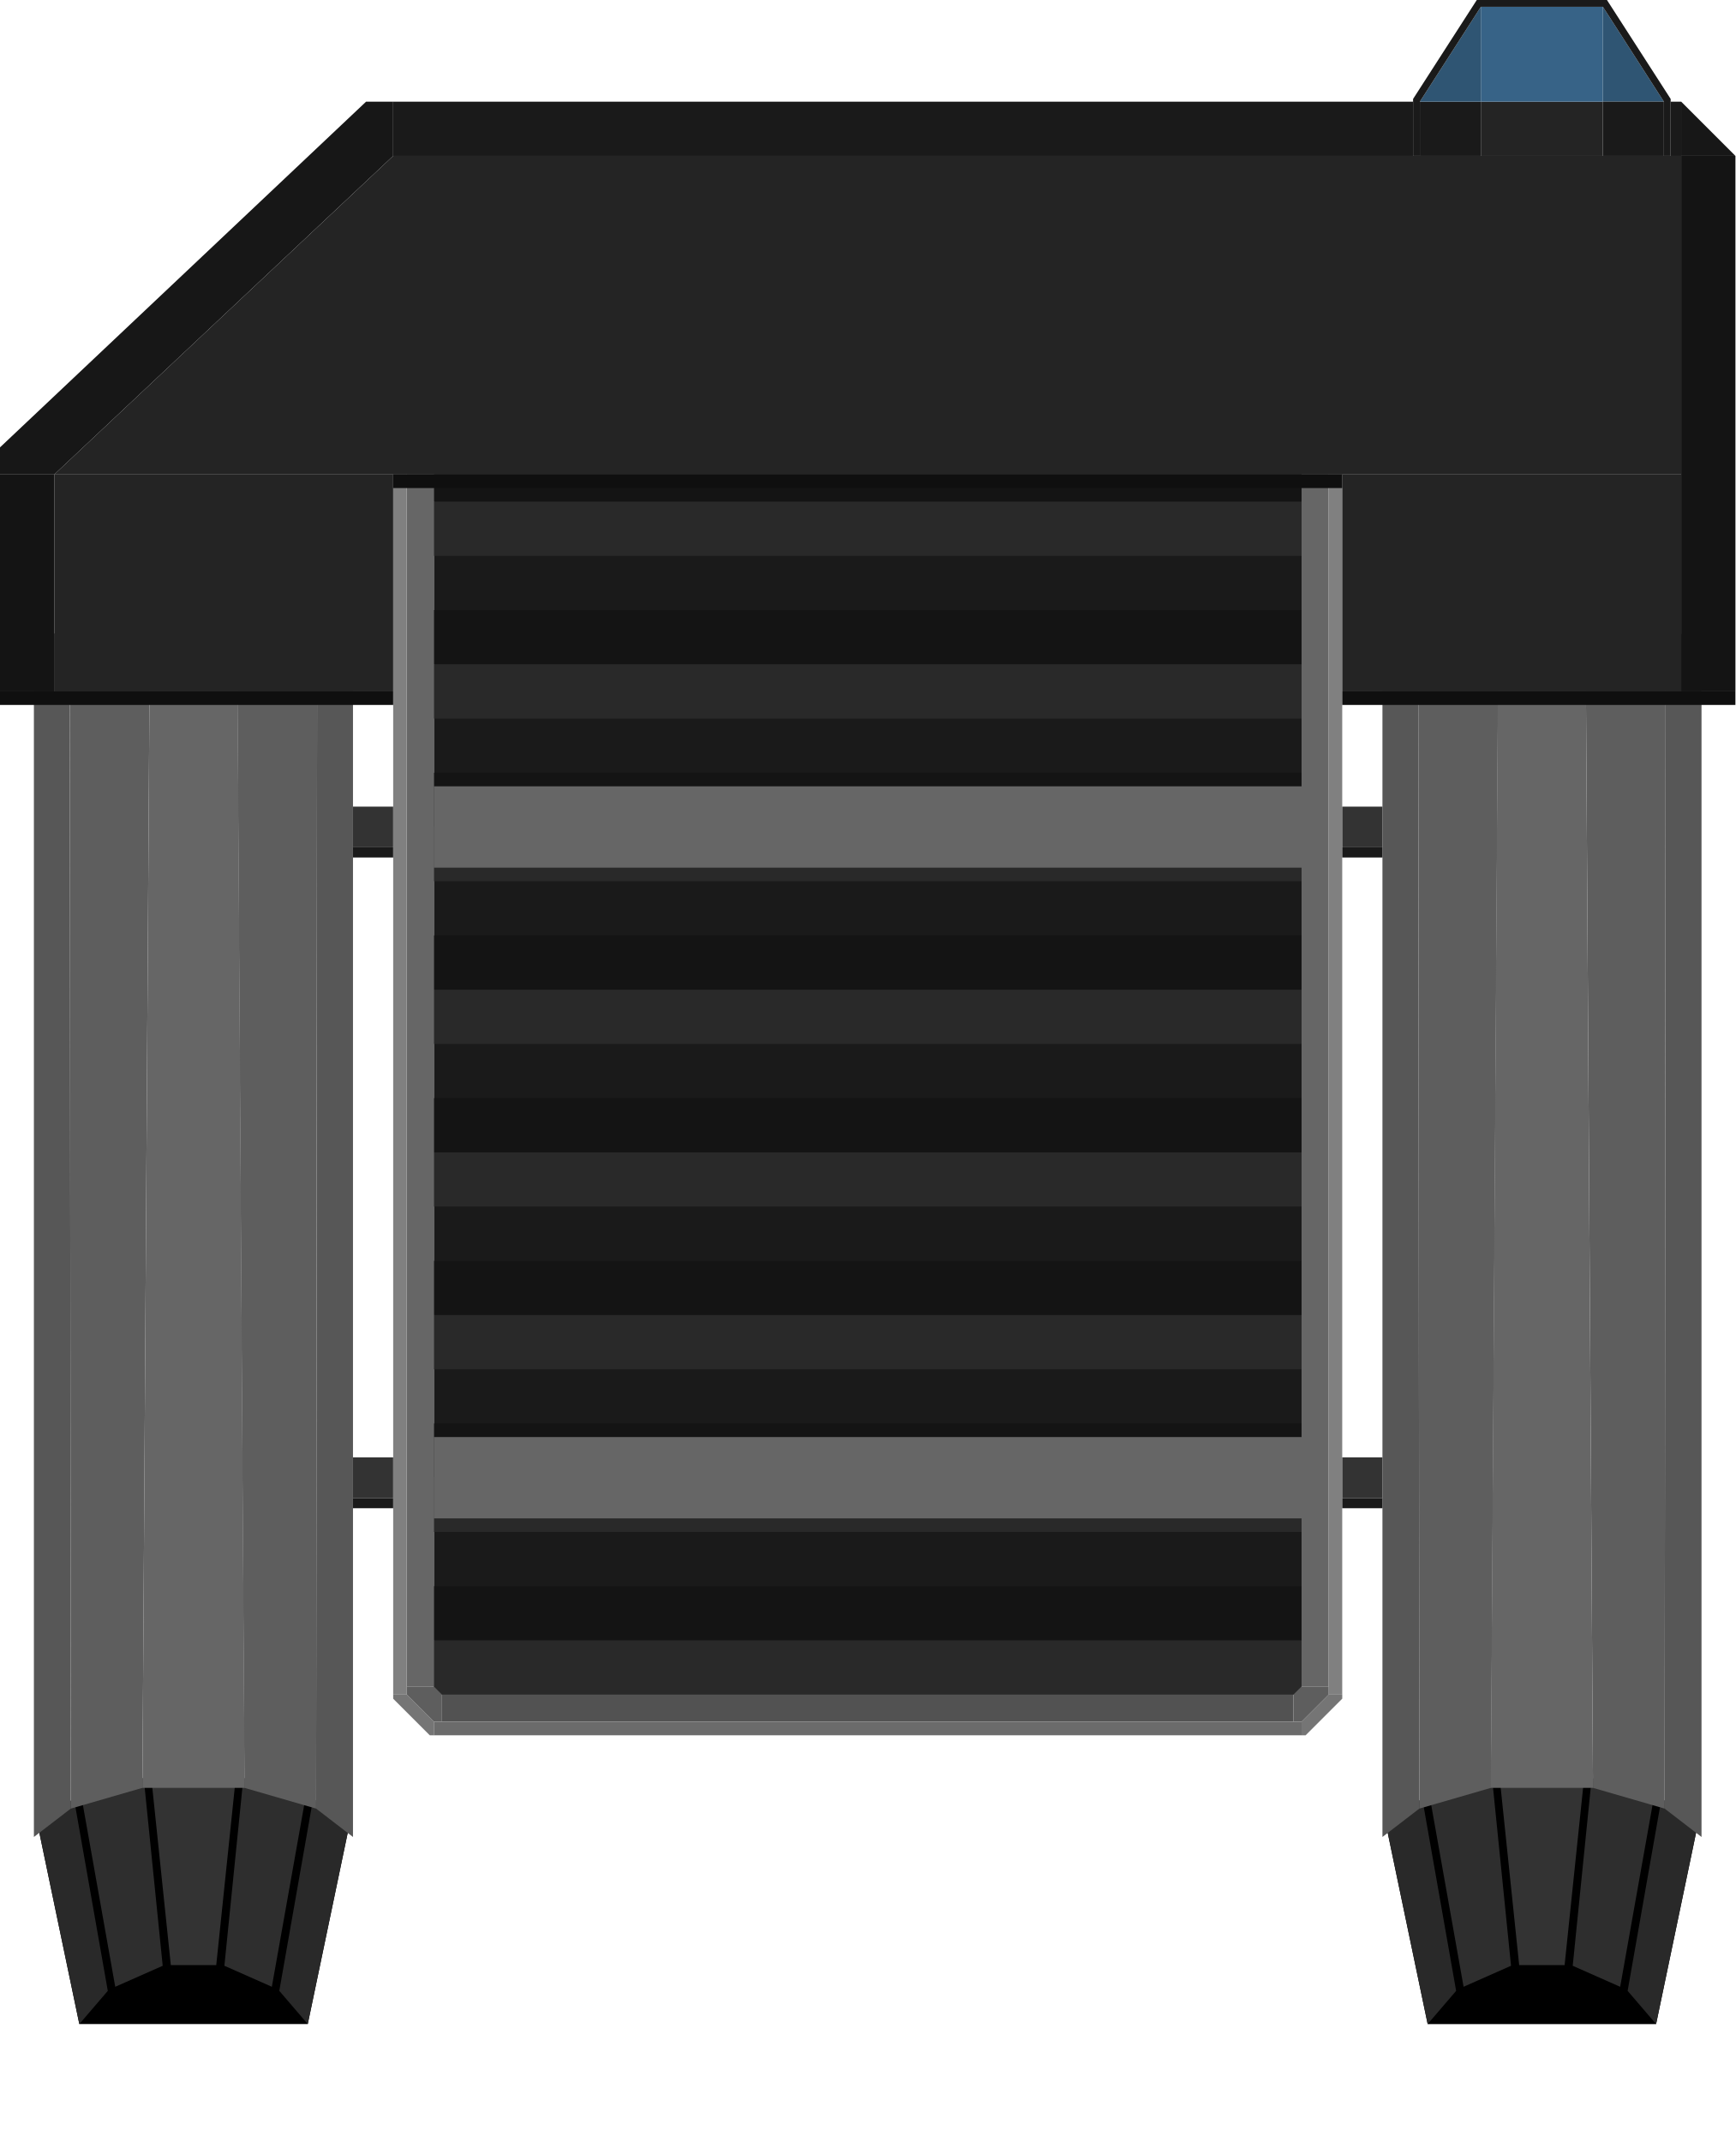
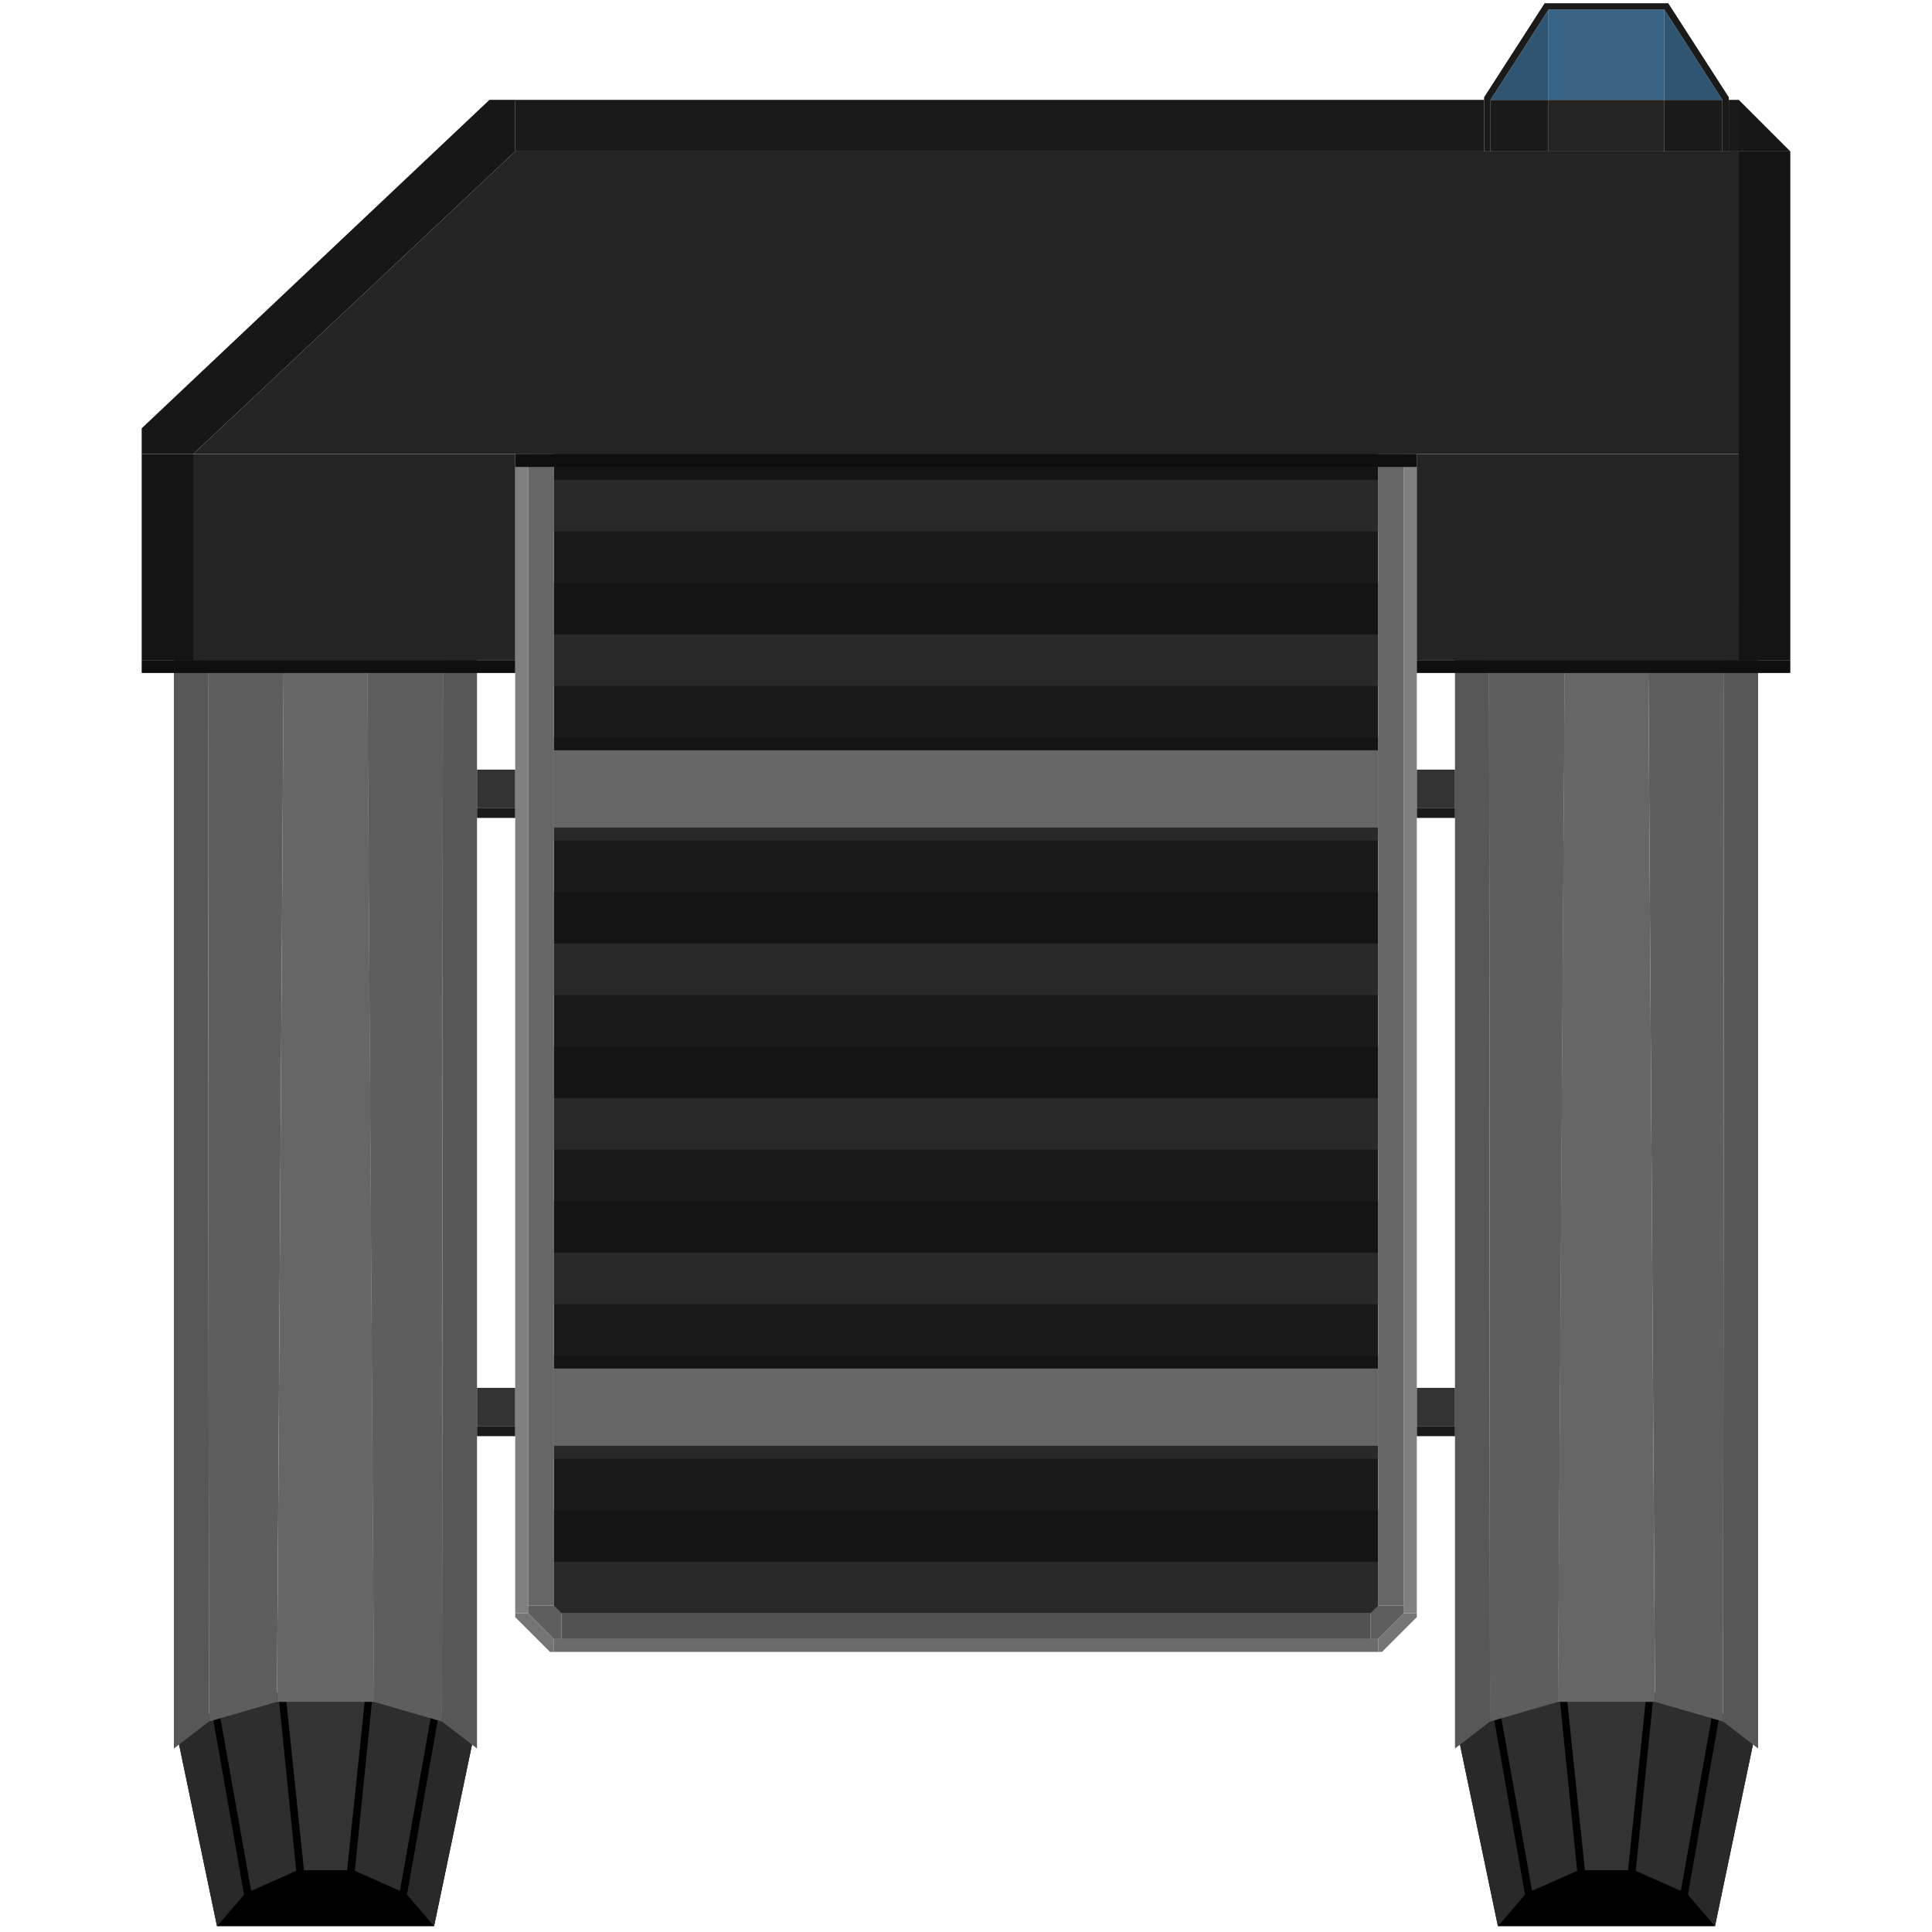
- <svg xmlns="http://www.w3.org/2000/svg" width="256" height="316" viewBox="0 0 67.733 83.608" version="1.1" id="svg5">
+ <svg xmlns="http://www.w3.org/2000/svg" width="300" height="300" viewBox="0 0 79.375 79.375" version="1.1" id="svg5">
  <defs id="defs2">
    <linearGradient id="linearGradient4164">
      <stop style="stop-color:#292929;stop-opacity:1;" offset="0.98" id="stop4160" />
      <stop style="stop-color:#141414;stop-opacity:1;" offset="1" id="stop4162" />
    </linearGradient>
  </defs>
  <g id="layer1" style="display:inline">
-     <rect style="fill:#1a1a1a;stroke-width:0.265" id="rect108" width="33.867" height="48.683" x="16.933" y="17.462" />
-     <g id="g8040" transform="translate(0,-1.587501)">
+     <rect style="fill:#1a1a1a;stroke-width:0.265" id="rect108" width="33.867" height="48.683" x="22.754" y="17.596" />
+     <g id="g8040" transform="translate(5.820831,-1.453659)">
      <rect style="fill:#141414;fill-opacity:1;stroke-width:0.265" id="rect2406-3-61" width="33.867" height="2.117" x="16.933" y="19.05" />
      <rect style="fill:#292929;fill-opacity:1;stroke-width:0.265;stroke-dasharray:none" id="rect2406-6-2" width="33.867" height="2.117" x="16.933" y="21.167" />
      <rect style="fill:#141414;fill-opacity:1;stroke-width:0.265" id="rect2406-3" width="33.867" height="2.117" x="16.933" y="25.4" />
      <rect style="fill:#292929;fill-opacity:1;stroke-width:0.265;stroke-dasharray:none" id="rect2406-6" width="33.867" height="2.117" x="16.933" y="27.517" />
      <rect style="fill:#141414;fill-opacity:1;stroke-width:0.265" id="rect2406-3-7" width="33.867" height="2.117" x="16.933" y="31.75" />
      <rect style="fill:#292929;fill-opacity:1;stroke-width:0.265;stroke-dasharray:none" id="rect2406-6-20" width="33.867" height="2.117" x="16.933" y="33.867" />
      <rect style="fill:#292929;fill-opacity:1;stroke-width:0.265;stroke-dasharray:none" id="rect2406-6-7" width="33.867" height="2.117" x="16.933" y="40.217" />
      <rect style="fill:#292929;fill-opacity:1;stroke-width:0.265;stroke-dasharray:none" id="rect2406-6-22" width="33.867" height="2.117" x="16.933" y="46.567" />
      <rect style="fill:#141414;fill-opacity:1;stroke-width:0.265" id="rect2406-3-3" width="33.867" height="2.117" x="16.933" y="38.1" />
      <rect style="fill:#141414;fill-opacity:1;stroke-width:0.265" id="rect2406-3-2" width="33.867" height="2.117" x="16.933" y="44.45" />
      <rect style="fill:#141414;fill-opacity:1;stroke-width:0.265" id="rect2406-3-1" width="33.867" height="2.117" x="16.933" y="50.8" />
      <rect style="fill:#141414;fill-opacity:1;stroke-width:0.265" id="rect2406-3-70" width="33.867" height="2.117" x="16.933" y="57.15" />
      <rect style="fill:#141414;fill-opacity:1;stroke-width:0.265" id="rect2406-3-6" width="33.867" height="2.117" x="16.933" y="63.5" />
      <rect style="fill:#292929;fill-opacity:1;stroke-width:0.265;stroke-dasharray:none" id="rect2406-6-73" width="33.867" height="2.117" x="16.933" y="52.917" />
      <rect style="fill:#292929;fill-opacity:1;stroke-width:0.265;stroke-dasharray:none" id="rect2406-6-29" width="33.867" height="2.117" x="16.933" y="59.267" />
      <rect style="fill:#292929;fill-opacity:1;stroke-width:0.265;stroke-dasharray:none" id="rect2406-6-9" width="33.867" height="2.117" x="16.933" y="65.617" />
    </g>
  </g>
  <g id="layer2" style="display:inline">
-     <rect style="display:inline;fill:#666666;fill-opacity:1;stroke-width:0.219;stroke-dasharray:none" id="rect9094-45" width="1.058" height="33.232" x="16.404" y="-50.482" transform="rotate(90)" />
-     <rect style="display:inline;fill:#525252;fill-opacity:1;stroke-width:0.219;stroke-dasharray:none" id="rect9094-45-0" width="1.058" height="33.232" x="66.146" y="-50.482" transform="rotate(90)" />
-     <rect style="display:inline;fill:#666666;fill-opacity:1;stroke-width:0.265;stroke-dasharray:none" id="rect9094-7" width="1.058" height="48.683" x="50.8" y="17.145" />
-     <rect style="display:inline;fill:#666666;fill-opacity:1;stroke-width:0.263;stroke-dasharray:none" id="rect9094-7-0" width="1.058" height="48.048" x="15.875" y="17.78" />
-     <rect style="display:inline;fill:#808080;fill-opacity:1;stroke-width:0.156;stroke-dasharray:none" id="rect9094-4-3" width="0.529" height="33.867" x="15.875" y="-50.8" transform="rotate(90)" />
-     <path style="display:inline;fill:#808080;fill-opacity:1;stroke-width:0.265;stroke-dasharray:none" d="m 16.933,15.875 -0.159,-1.1e-5 -1.429,1.429 3e-6,0.159 h 0.529 l 1.058,-1.058 z" id="path10243-3" />
-     <rect style="display:inline;fill:#6b6b6b;fill-opacity:1;stroke-width:0.156;stroke-dasharray:none" id="rect9094-4-3-6" width="0.529" height="33.867" x="67.204" y="-50.8" transform="rotate(90)" />
-     <rect style="display:inline;fill:#808080;fill-opacity:1;stroke-width:0.187;stroke-dasharray:none" id="rect9094-4-8" width="0.529" height="48.683" x="51.858" y="17.462" ry="0" />
-     <rect style="display:inline;fill:#808080;fill-opacity:1;stroke-width:0.187;stroke-dasharray:none" id="rect9094-4-8-1" width="0.529" height="48.683" x="15.346" y="17.462" ry="0" />
-     <path style="fill:#757575;fill-opacity:1;stroke-width:0.265;stroke-dasharray:none" d="m 50.8,67.733 0.159,1.1e-5 1.429,-1.429 -3e-6,-0.159 H 51.858 l -1.058,1.058 z" id="path10243" />
-     <path style="display:inline;fill:#757575;fill-opacity:1;stroke-width:0.265;stroke-dasharray:none" d="m 15.346,66.146 -8e-6,0.159 1.429,1.429 0.159,-3e-6 v -0.529 l -1.058,-1.058 z" id="path10243-6" />
-     <path style="fill:#808080;fill-opacity:1;stroke-width:0.265;stroke-dasharray:none" d="M 52.387,66.651 Z" id="path10245" />
-     <path style="display:inline;fill:#808080;fill-opacity:1;stroke-width:0.265;stroke-dasharray:none" d="m 52.387,17.463 1.1e-5,-0.159 -1.429,-1.429 -0.159,3e-6 v 0.529 l 1.058,1.058 z" id="path10243-2" />
-     <path style="fill:#666666;fill-opacity:1;stroke-width:0.265;stroke-dasharray:none" d="m 50.483,16.404 0.317,-2e-6 1.058,1.058 v 0.318 h -1.058 l -0.317,-0.318 z" id="path11075" />
-     <path style="display:inline;fill:#666666;fill-opacity:1;stroke-width:0.265;stroke-dasharray:none" d="m 15.875,17.78 -2e-6,-0.317 1.058,-1.058 h 0.318 v 1.058 l -0.318,0.317 z" id="path11075-0" />
-     <path style="display:inline;fill:#5e5e5e;fill-opacity:1;stroke-width:0.265;stroke-dasharray:none" d="m 17.251,67.204 -0.317,2e-6 -1.058,-1.058 v -0.318 h 1.058 l 0.317,0.318 z" id="path11075-0-6" />
-     <path style="display:inline;fill:#5e5e5e;fill-opacity:1;stroke-width:0.265;stroke-dasharray:none" d="m 51.858,65.828 3e-6,0.317 -1.058,1.058 h -0.318 v -1.058 l 0.318,-0.317 z" id="path11075-0-1" />
-     <rect style="fill:#666666;fill-opacity:1;stroke-width:0.265;stroke-dasharray:none" id="rect11144" width="33.867" height="3.175" x="16.933" y="56.092" />
-     <rect style="display:inline;fill:#666666;fill-opacity:1;stroke-width:0.265;stroke-dasharray:none" id="rect11144-5" width="33.867" height="3.175" x="16.933" y="30.692" />
+     <rect style="display:inline;fill:#666666;fill-opacity:1;stroke-width:0.219;stroke-dasharray:none" id="rect9094-45" width="1.058" height="33.232" x="16.538" y="-56.303" transform="rotate(90)" />
+     <rect style="display:inline;fill:#525252;fill-opacity:1;stroke-width:0.219;stroke-dasharray:none" id="rect9094-45-0" width="1.058" height="33.232" x="66.28" y="-56.303" transform="rotate(90)" />
+     <rect style="display:inline;fill:#666666;fill-opacity:1;stroke-width:0.265;stroke-dasharray:none" id="rect9094-7" width="1.058" height="48.683" x="56.621" y="17.279" />
+     <rect style="display:inline;fill:#666666;fill-opacity:1;stroke-width:0.263;stroke-dasharray:none" id="rect9094-7-0" width="1.058" height="48.048" x="21.696" y="17.914" />
+     <rect style="display:inline;fill:#808080;fill-opacity:1;stroke-width:0.156;stroke-dasharray:none" id="rect9094-4-3" width="0.529" height="33.867" x="16.009" y="-56.621" transform="rotate(90)" />
+     <path style="display:inline;fill:#808080;fill-opacity:1;stroke-width:0.265;stroke-dasharray:none" d="m 22.754,16.009 -0.159,-1.1e-5 -1.429,1.429 3e-6,0.159 h 0.529 l 1.058,-1.058 z" id="path10243-3" />
+     <rect style="display:inline;fill:#6b6b6b;fill-opacity:1;stroke-width:0.156;stroke-dasharray:none" id="rect9094-4-3-6" width="0.529" height="33.867" x="67.338" y="-56.621" transform="rotate(90)" />
+     <rect style="display:inline;fill:#808080;fill-opacity:1;stroke-width:0.187;stroke-dasharray:none" id="rect9094-4-8" width="0.529" height="48.683" x="57.679" y="17.596" ry="0" />
+     <rect style="display:inline;fill:#808080;fill-opacity:1;stroke-width:0.187;stroke-dasharray:none" id="rect9094-4-8-1" width="0.529" height="48.683" x="21.167" y="17.596" ry="0" />
+     <path style="fill:#757575;fill-opacity:1;stroke-width:0.265;stroke-dasharray:none" d="m 56.621,67.867 0.159,1.1e-5 1.429,-1.429 -3e-6,-0.159 h -0.529 l -1.058,1.058 z" id="path10243" />
+     <path style="display:inline;fill:#757575;fill-opacity:1;stroke-width:0.265;stroke-dasharray:none" d="m 21.167,66.28 -8e-6,0.159 1.429,1.429 0.159,-3e-6 V 67.338 L 21.696,66.28 Z" id="path10243-6" />
+     <path style="fill:#808080;fill-opacity:1;stroke-width:0.265;stroke-dasharray:none" d="M 58.208,66.785 Z" id="path10245" />
+     <path style="display:inline;fill:#808080;fill-opacity:1;stroke-width:0.265;stroke-dasharray:none" d="m 58.208,17.596 1.1e-5,-0.159 -1.429,-1.429 -0.159,3e-6 v 0.529 l 1.058,1.058 z" id="path10243-2" />
+     <path style="fill:#666666;fill-opacity:1;stroke-width:0.265;stroke-dasharray:none" d="m 56.303,16.538 0.317,-2e-6 1.058,1.058 v 0.318 H 56.621 L 56.303,17.596 Z" id="path11075" />
+     <path style="display:inline;fill:#666666;fill-opacity:1;stroke-width:0.265;stroke-dasharray:none" d="m 21.696,17.914 -2e-6,-0.317 1.058,-1.058 h 0.318 v 1.058 l -0.318,0.317 z" id="path11075-0" />
+     <path style="display:inline;fill:#5e5e5e;fill-opacity:1;stroke-width:0.265;stroke-dasharray:none" d="m 23.072,67.338 -0.317,2e-6 -1.058,-1.058 V 65.962 h 1.058 l 0.317,0.318 z" id="path11075-0-6" />
+     <path style="display:inline;fill:#5e5e5e;fill-opacity:1;stroke-width:0.265;stroke-dasharray:none" d="m 57.679,65.962 3e-6,0.317 -1.058,1.058 H 56.303 v -1.058 l 0.318,-0.317 z" id="path11075-0-1" />
+     <rect style="fill:#666666;fill-opacity:1;stroke-width:0.265;stroke-dasharray:none" id="rect11144" width="33.867" height="3.175" x="22.754" y="56.225" />
+     <rect style="display:inline;fill:#666666;fill-opacity:1;stroke-width:0.265;stroke-dasharray:none" id="rect11144-5" width="33.867" height="3.175" x="22.754" y="30.825" />
  </g>
  <g id="layer3" style="display:inline">
-     <g id="g11742">
+     <g id="g11742" transform="translate(5.820831,0.1338419)">
      <path style="fill:#000000;fill-opacity:1;stroke-width:0.265;stroke-dasharray:none" d="m 1.482,71.279 1.614,7.726 H 12.012 L 13.626,71.279 12.224,70.194 9.499,69.4 h -3.889 l -2.725,0.794 z" id="path11526" />
      <path style="fill:#2e2e2e;fill-opacity:1;stroke-width:0.265;stroke-dasharray:none" d="M 11.933,70.115 10.61,77.549 8.758,76.729 9.499,69.4 Z" id="path11246" />
      <path style="fill:#292929;fill-opacity:1;stroke-width:0.265;stroke-dasharray:none" d="m 12.012,79.005 -1.111,-1.296 1.323,-7.514 1.402,1.085 z" id="path11248" />
      <path style="fill:#2e2e2e;fill-opacity:1;stroke-width:0.265;stroke-dasharray:none" d="m 3.175,70.115 1.323,7.435 1.852,-0.82 -0.741,-7.329 z" id="path11246-5" />
      <path style="fill:#292929;fill-opacity:1;stroke-width:0.265;stroke-dasharray:none" d="m 3.096,79.005 1.111,-1.296 -1.323,-7.514 -1.402,1.085 z" id="path11248-4" />
      <path style="fill:#333333;fill-opacity:1;stroke-width:0.265;stroke-dasharray:none" d="M 8.44,76.703 H 6.667 l -0.767,-7.355 3.307,3e-6 z" id="path11250" />
    </g>
-     <g id="g11734">
+     <g id="g11734" transform="translate(5.820831,0.1338419)">
      <path style="fill:#575757;fill-opacity:1;stroke-width:0.271;stroke-dasharray:none" d="M 1.323,71.702 2.762,70.595 2.721,24.252 1.323,25.359 Z" id="path11382" />
      <path style="fill:#5e5e5e;fill-opacity:1;stroke-width:0.271;stroke-dasharray:none" d="m 2.762,70.595 2.796,-0.81 0.299,-46.343 -3.136,0.81 0.041,46.343" id="path11384" />
      <path style="fill:#575757;fill-opacity:1;stroke-width:0.271;stroke-dasharray:none" d="m 13.777,71.702 -1.439,-1.107 0.041,-46.343 1.398,1.107 z" id="path11382-7" />
      <path style="fill:#5e5e5e;fill-opacity:1;stroke-width:0.271;stroke-dasharray:none" d="m 12.338,70.595 -2.796,-0.81 -0.299,-46.343 3.136,0.81 -0.041,46.343" id="path11384-6" />
      <path style="fill:#666666;fill-opacity:1;stroke-width:0.271;stroke-dasharray:none" d="M 5.558,69.785 H 9.549 L 9.251,23.442 H 5.857 Z" id="path11386" />
    </g>
-     <g id="g11727">
+     <g id="g11727" transform="translate(5.820831,0.1338419)">
      <rect style="fill:#333333;fill-opacity:1;stroke-width:0.187;stroke-dasharray:none" id="rect11583" width="1.568" height="1.587" x="13.777" y="31.485" />
      <rect style="fill:#1a1a1a;fill-opacity:1;stroke-width:0.265;stroke-dasharray:none" id="rect11637" width="1.568" height="0.397" x="13.777" y="33.073" />
    </g>
-     <g id="g11723">
+     <g id="g11723" transform="translate(5.820831,0.1338419)">
      <rect style="fill:#333333;fill-opacity:1;stroke-width:0.187;stroke-dasharray:none" id="rect11583-5" width="1.568" height="1.587" x="13.777" y="56.885" />
      <rect style="fill:#1a1a1a;fill-opacity:1;stroke-width:0.265;stroke-dasharray:none" id="rect11637-6" width="1.568" height="0.397" x="13.777" y="58.473" />
    </g>
-     <g id="g11742-9" style="display:inline" transform="matrix(-1,0,0,1,67.73333,6.4425123e-5)">
+     <g id="g11742-9" style="display:inline" transform="matrix(-1,0,0,1,73.55416,0.1339063)">
      <path style="fill:#000000;fill-opacity:1;stroke-width:0.265;stroke-dasharray:none" d="m 1.482,71.279 1.614,7.726 H 12.012 L 13.626,71.279 12.224,70.194 9.499,69.4 h -3.889 l -2.725,0.794 z" id="path11526-3" />
      <path style="fill:#2e2e2e;fill-opacity:1;stroke-width:0.265;stroke-dasharray:none" d="M 11.933,70.115 10.61,77.549 8.758,76.729 9.499,69.4 Z" id="path11246-7" />
      <path style="fill:#292929;fill-opacity:1;stroke-width:0.265;stroke-dasharray:none" d="m 12.012,79.005 -1.111,-1.296 1.323,-7.514 1.402,1.085 z" id="path11248-45" />
      <path style="fill:#2e2e2e;fill-opacity:1;stroke-width:0.265;stroke-dasharray:none" d="m 3.175,70.115 1.323,7.435 1.852,-0.82 -0.741,-7.329 z" id="path11246-5-2" />
      <path style="fill:#292929;fill-opacity:1;stroke-width:0.265;stroke-dasharray:none" d="m 3.096,79.005 1.111,-1.296 -1.323,-7.514 -1.402,1.085 z" id="path11248-4-5" />
      <path style="fill:#333333;fill-opacity:1;stroke-width:0.265;stroke-dasharray:none" d="M 8.44,76.703 H 6.667 l -0.767,-7.355 3.307,3e-6 z" id="path11250-4" />
    </g>
-     <g id="g11734-7" style="display:inline" transform="matrix(-1,0,0,1,67.73333,6.4425123e-5)">
+     <g id="g11734-7" style="display:inline" transform="matrix(-1,0,0,1,73.55416,0.1339063)">
      <path style="fill:#575757;fill-opacity:1;stroke-width:0.271;stroke-dasharray:none" d="M 1.323,71.702 2.762,70.595 2.721,24.252 1.323,25.359 Z" id="path11382-4" />
      <path style="fill:#5e5e5e;fill-opacity:1;stroke-width:0.271;stroke-dasharray:none" d="m 2.762,70.595 2.796,-0.81 0.299,-46.343 -3.136,0.81 0.041,46.343" id="path11384-4" />
      <path style="fill:#575757;fill-opacity:1;stroke-width:0.271;stroke-dasharray:none" d="m 13.777,71.702 -1.439,-1.107 0.041,-46.343 1.398,1.107 z" id="path11382-7-3" />
      <path style="fill:#5e5e5e;fill-opacity:1;stroke-width:0.271;stroke-dasharray:none" d="m 12.338,70.595 -2.796,-0.81 -0.299,-46.343 3.136,0.81 -0.041,46.343" id="path11384-6-0" />
      <path style="fill:#666666;fill-opacity:1;stroke-width:0.271;stroke-dasharray:none" d="M 5.558,69.785 H 9.549 L 9.251,23.442 H 5.857 Z" id="path11386-7" />
    </g>
-     <g id="g11727-8" style="display:inline" transform="matrix(-1,0,0,1,67.73333,6.4425123e-5)">
+     <g id="g11727-8" style="display:inline" transform="matrix(-1,0,0,1,73.55416,0.1339063)">
      <rect style="fill:#333333;fill-opacity:1;stroke-width:0.187;stroke-dasharray:none" id="rect11583-6" width="1.568" height="1.587" x="13.777" y="31.485" />
      <rect style="fill:#1a1a1a;fill-opacity:1;stroke-width:0.265;stroke-dasharray:none" id="rect11637-8" width="1.568" height="0.397" x="13.777" y="33.073" />
    </g>
-     <g id="g11723-8" style="display:inline" transform="matrix(-1,0,0,1,67.73333,6.4425123e-5)">
+     <g id="g11723-8" style="display:inline" transform="matrix(-1,0,0,1,73.55416,0.1339063)">
      <rect style="fill:#333333;fill-opacity:1;stroke-width:0.187;stroke-dasharray:none" id="rect11583-5-4" width="1.568" height="1.587" x="13.777" y="56.885" />
      <rect style="fill:#1a1a1a;fill-opacity:1;stroke-width:0.265;stroke-dasharray:none" id="rect11637-6-3" width="1.568" height="0.397" x="13.777" y="58.473" />
    </g>
  </g>
  <g id="layer4">
-     <g id="g12074" transform="translate(0.1189837,-1.5875)" style="display:inline">
+     <g id="g12074" transform="translate(5.939815,-1.453658)" style="display:inline">
      <rect style="fill:#242424;fill-opacity:1;stroke-width:0.265;stroke-dasharray:none" id="rect11879" width="4.762" height="2.117" x="57.679" y="5.556" />
      <rect style="fill:#376387;fill-opacity:1;stroke-width:0.265;stroke-dasharray:none" id="rect11881" width="4.762" height="3.704" x="57.679" y="1.852" />
      <rect style="fill:#1a1a1a;fill-opacity:1;stroke-width:0.265;stroke-dasharray:none" id="rect11941" width="2.381" height="2.117" x="55.298" y="5.556" />
      <path style="display:inline;fill:#2f5573;fill-opacity:1;stroke-width:0.265;stroke-dasharray:none" d="M 57.679,1.852 55.298,5.556 H 57.679 Z" id="path11937-9" />
      <path style="display:inline;fill:#2f5573;fill-opacity:1;stroke-width:0.265;stroke-dasharray:none" d="m 62.442,1.852 2.381,3.704 h -2.381 z" id="path11937-1-2" />
      <rect style="display:inline;fill:#1a1a1a;fill-opacity:1;stroke-width:0.265;stroke-dasharray:none" id="rect11941-4" width="2.381" height="2.117" x="-64.823" y="5.556" transform="scale(-1,1)" />
      <path style="fill:#1a1a1a;fill-opacity:1;stroke-width:0.265;stroke-dasharray:none" d="m 55.298,7.673 h -0.265 V 5.45 L 57.52,1.587 h 5.08 L 65.087,5.45 V 7.673 H 64.823 V 5.556 L 62.442,1.852 H 57.679 l -2.381,3.704 z" id="path12065" />
    </g>
-     <rect style="fill:#0f0f0f;fill-opacity:1;stroke-width:0.16;stroke-dasharray:none" id="rect12087" width="37.042" height="0.529" x="15.346" y="18.521" />
-     <rect style="fill:#141414;fill-opacity:1;stroke-width:0.265;stroke-dasharray:none" id="rect12141" width="2.117" height="8.467" x="0" y="18.521" />
-     <rect style="fill:#1a1a1a;fill-opacity:1;stroke-width:0.574;stroke-dasharray:none" id="rect12141-0" width="2.117" height="39.806" x="3.969" y="-55.152" transform="rotate(90)" />
-     <rect style="fill:#0f0f0f;fill-opacity:1;stroke-width:0.178;stroke-dasharray:none" id="rect12141-0-6" width="0.529" height="15.346" x="26.987" y="-15.346" transform="rotate(90)" />
-     <rect style="fill:#0f0f0f;fill-opacity:1;stroke-width:0.178;stroke-dasharray:none" id="rect12141-0-6-8" width="0.529" height="15.346" x="26.987" y="-67.733" transform="rotate(90)" />
-     <rect style="fill:#141414;fill-opacity:1;stroke-width:0.374;stroke-dasharray:none" id="rect12143" width="2.117" height="20.902" x="65.617" y="6.085" />
-     <rect style="fill:#242424;fill-opacity:1;stroke-width:0.265;stroke-dasharray:none" id="rect12145" width="13.229" height="8.467" x="2.117" y="18.521" />
-     <rect style="fill:#242424;fill-opacity:1;stroke-width:0.265;stroke-dasharray:none" id="rect12147" width="13.229" height="8.467" x="52.387" y="18.521" />
-     <path style="fill:#171717;fill-opacity:1;stroke-width:0.265;stroke-dasharray:none" d="m 67.733,6.085 h -2.117 l -3e-6,-2.117 z" id="path12438" />
-     <path style="fill:#1a1a1a;fill-opacity:1;stroke-width:0.265;stroke-dasharray:none" d="m 65.617,3.969 h -0.41 v 2.117 l 0.41,1e-6 z" id="path12440" />
-     <path style="fill:#242424;fill-opacity:1;stroke-width:0.265;stroke-dasharray:none" d="M 2.117,18.521 15.346,6.085 h 50.271 l -3e-6,12.435 H 2.117" id="path12617" />
-     <path style="fill:#171717;fill-opacity:1;stroke-width:0.265;stroke-dasharray:none" d="M 0,18.521 V 17.462 L 14.287,3.969 h 1.058 V 6.085 L 2.117,18.521 Z" id="path12619" />
+     <rect style="fill:#0f0f0f;fill-opacity:1;stroke-width:0.16;stroke-dasharray:none" id="rect12087" width="37.042" height="0.529" x="21.167" y="18.655" />
+     <rect style="fill:#141414;fill-opacity:1;stroke-width:0.265;stroke-dasharray:none" id="rect12141" width="2.117" height="8.467" x="5.821" y="18.655" />
+     <rect style="fill:#1a1a1a;fill-opacity:1;stroke-width:0.574;stroke-dasharray:none" id="rect12141-0" width="2.117" height="39.806" x="4.103" y="-60.973" transform="rotate(90)" />
+     <rect style="fill:#0f0f0f;fill-opacity:1;stroke-width:0.178;stroke-dasharray:none" id="rect12141-0-6" width="0.529" height="15.346" x="27.121" y="-21.167" transform="rotate(90)" />
+     <rect style="fill:#0f0f0f;fill-opacity:1;stroke-width:0.178;stroke-dasharray:none" id="rect12141-0-6-8" width="0.529" height="15.346" x="27.121" y="-73.554" transform="rotate(90)" />
+     <rect style="fill:#141414;fill-opacity:1;stroke-width:0.374;stroke-dasharray:none" id="rect12143" width="2.117" height="20.902" x="71.437" y="6.219" />
+     <rect style="fill:#242424;fill-opacity:1;stroke-width:0.265;stroke-dasharray:none" id="rect12145" width="13.229" height="8.467" x="7.937" y="18.655" />
+     <rect style="fill:#242424;fill-opacity:1;stroke-width:0.265;stroke-dasharray:none" id="rect12147" width="13.229" height="8.467" x="58.208" y="18.655" />
+     <path style="fill:#171717;fill-opacity:1;stroke-width:0.265;stroke-dasharray:none" d="m 73.554,6.219 h -2.117 l -3e-6,-2.117 z" id="path12438" />
+     <path style="fill:#1a1a1a;fill-opacity:1;stroke-width:0.265;stroke-dasharray:none" d="m 71.437,4.103 h -0.41 v 2.117 l 0.41,1e-6 z" id="path12440" />
+     <path style="fill:#242424;fill-opacity:1;stroke-width:0.265;stroke-dasharray:none" d="M 7.937,18.655 21.167,6.219 h 50.271 l -3e-6,12.435 H 7.937" id="path12617" />
+     <path style="fill:#171717;fill-opacity:1;stroke-width:0.265;stroke-dasharray:none" d="M 5.821,18.655 V 17.596 L 20.108,4.103 H 21.167 V 6.219 L 7.937,18.655 Z" id="path12619" />
  </g>
</svg>
